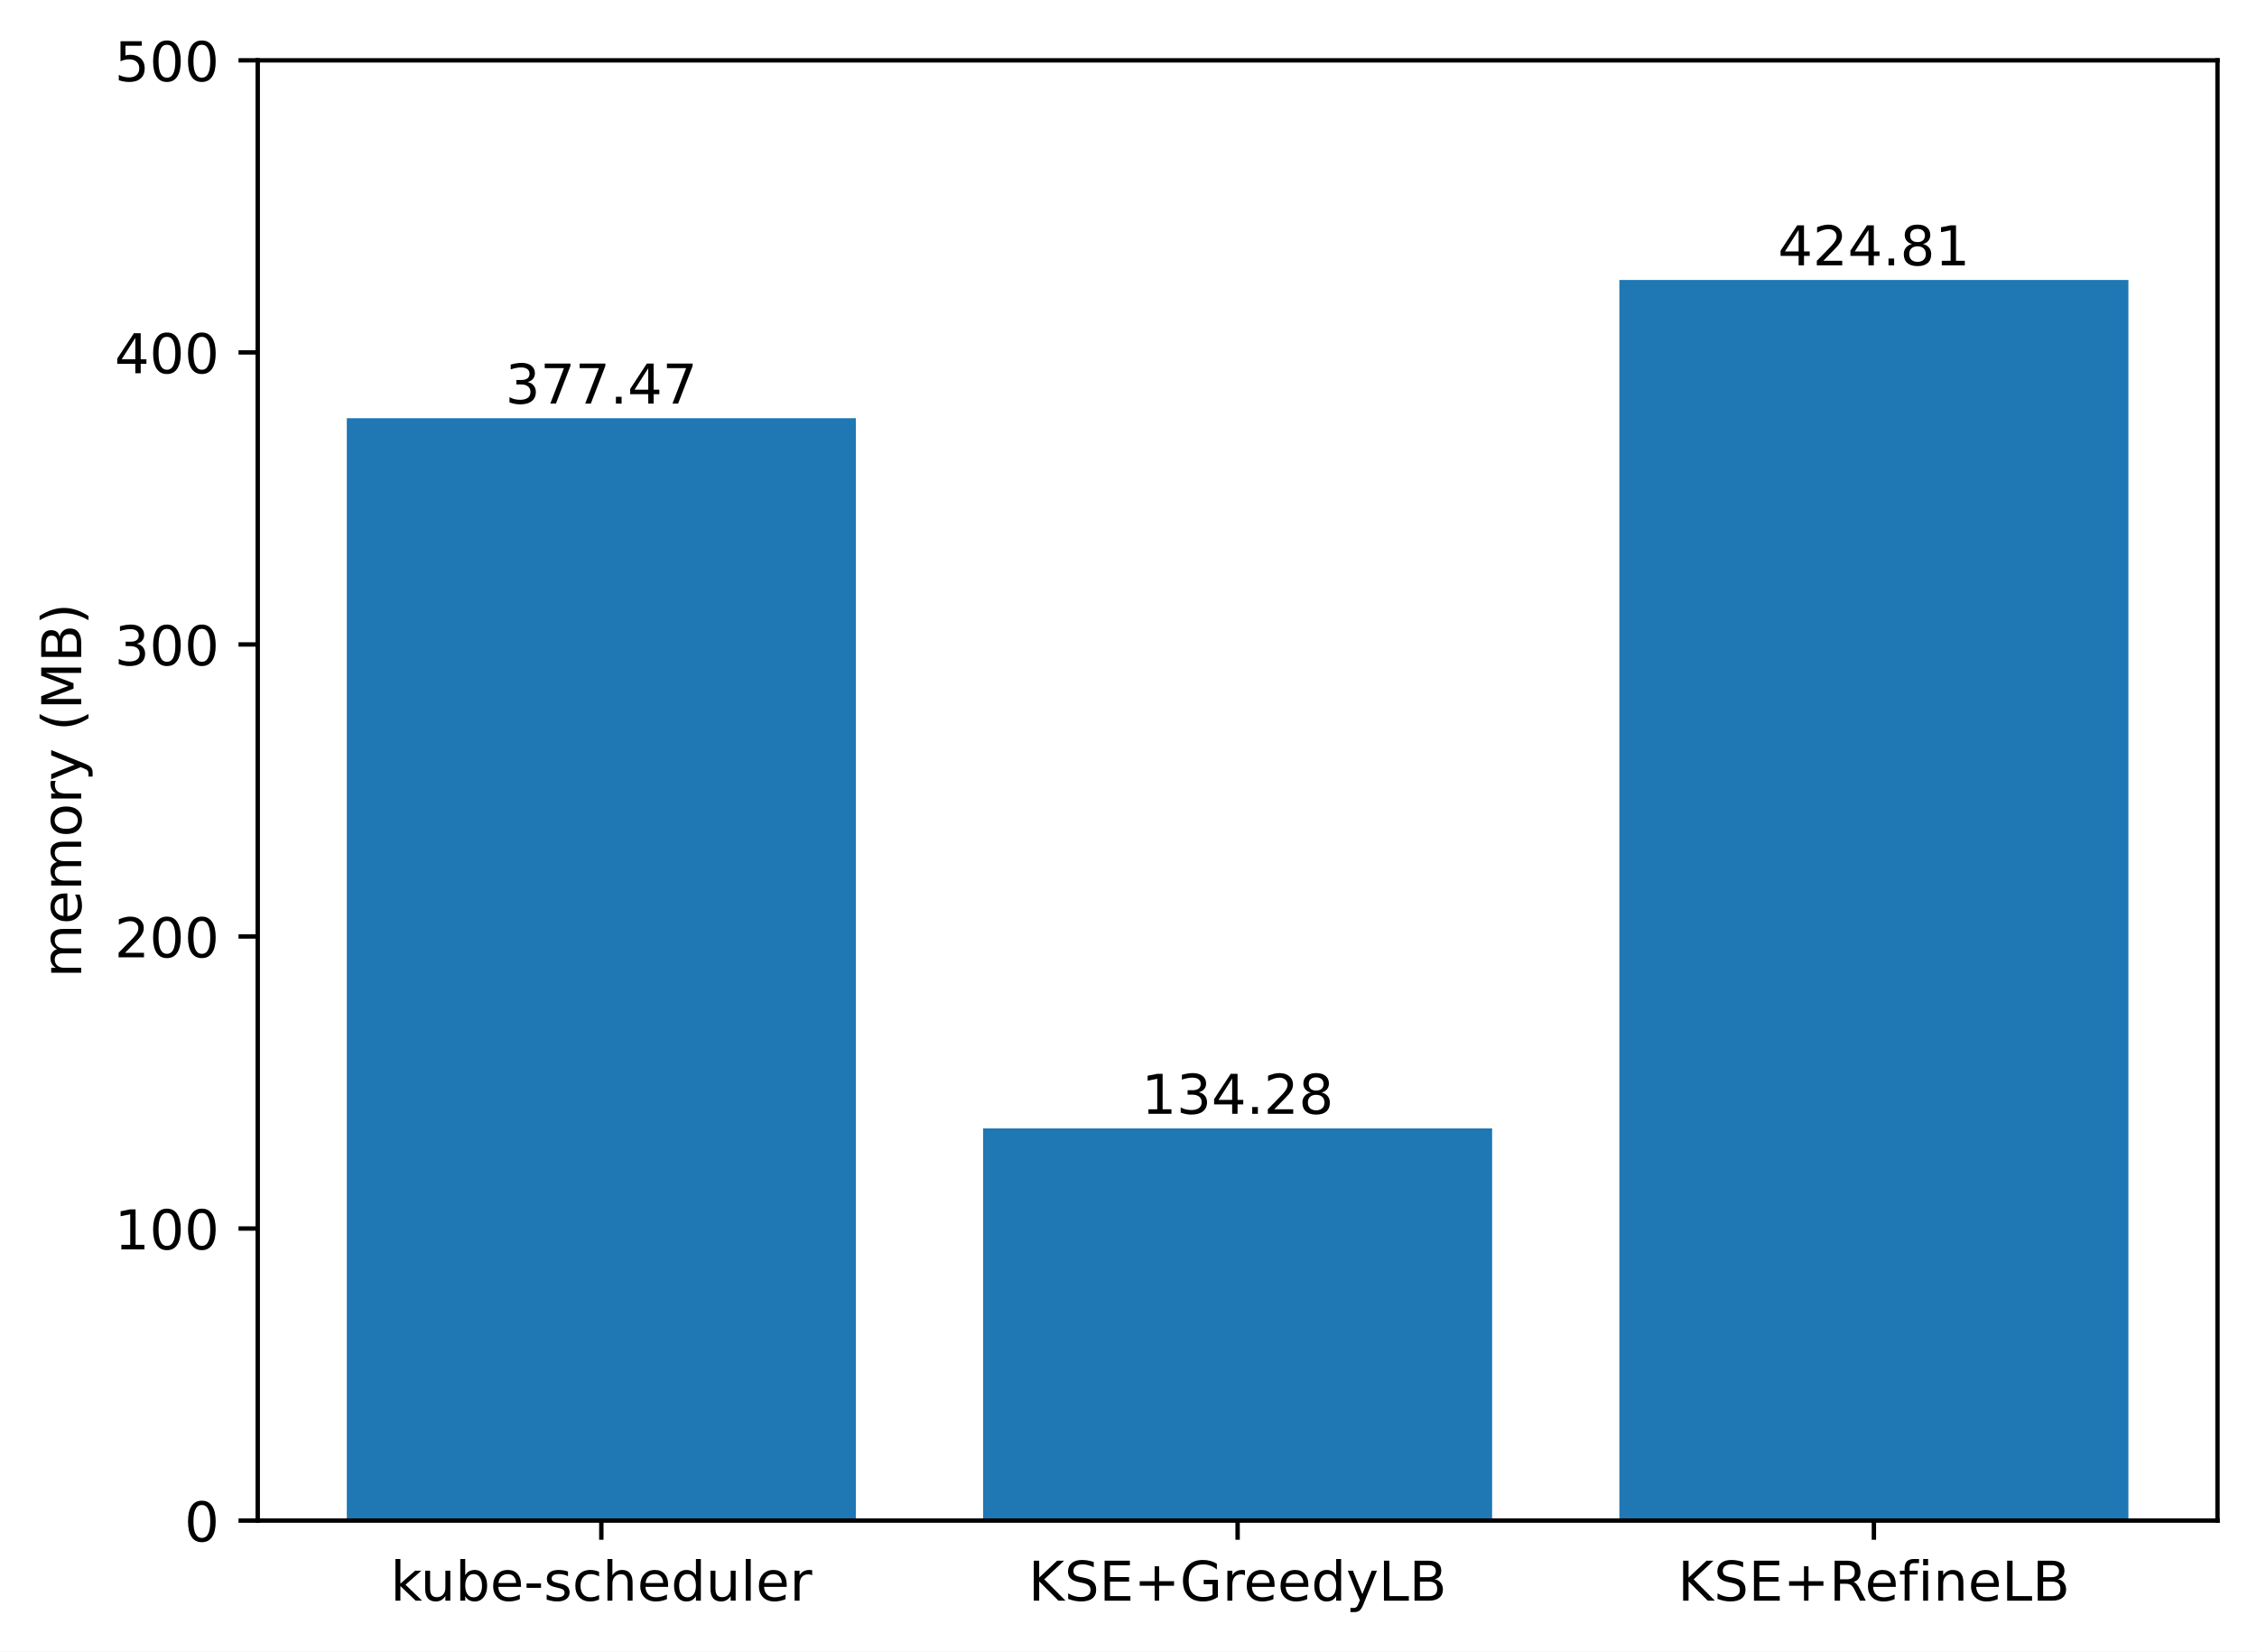
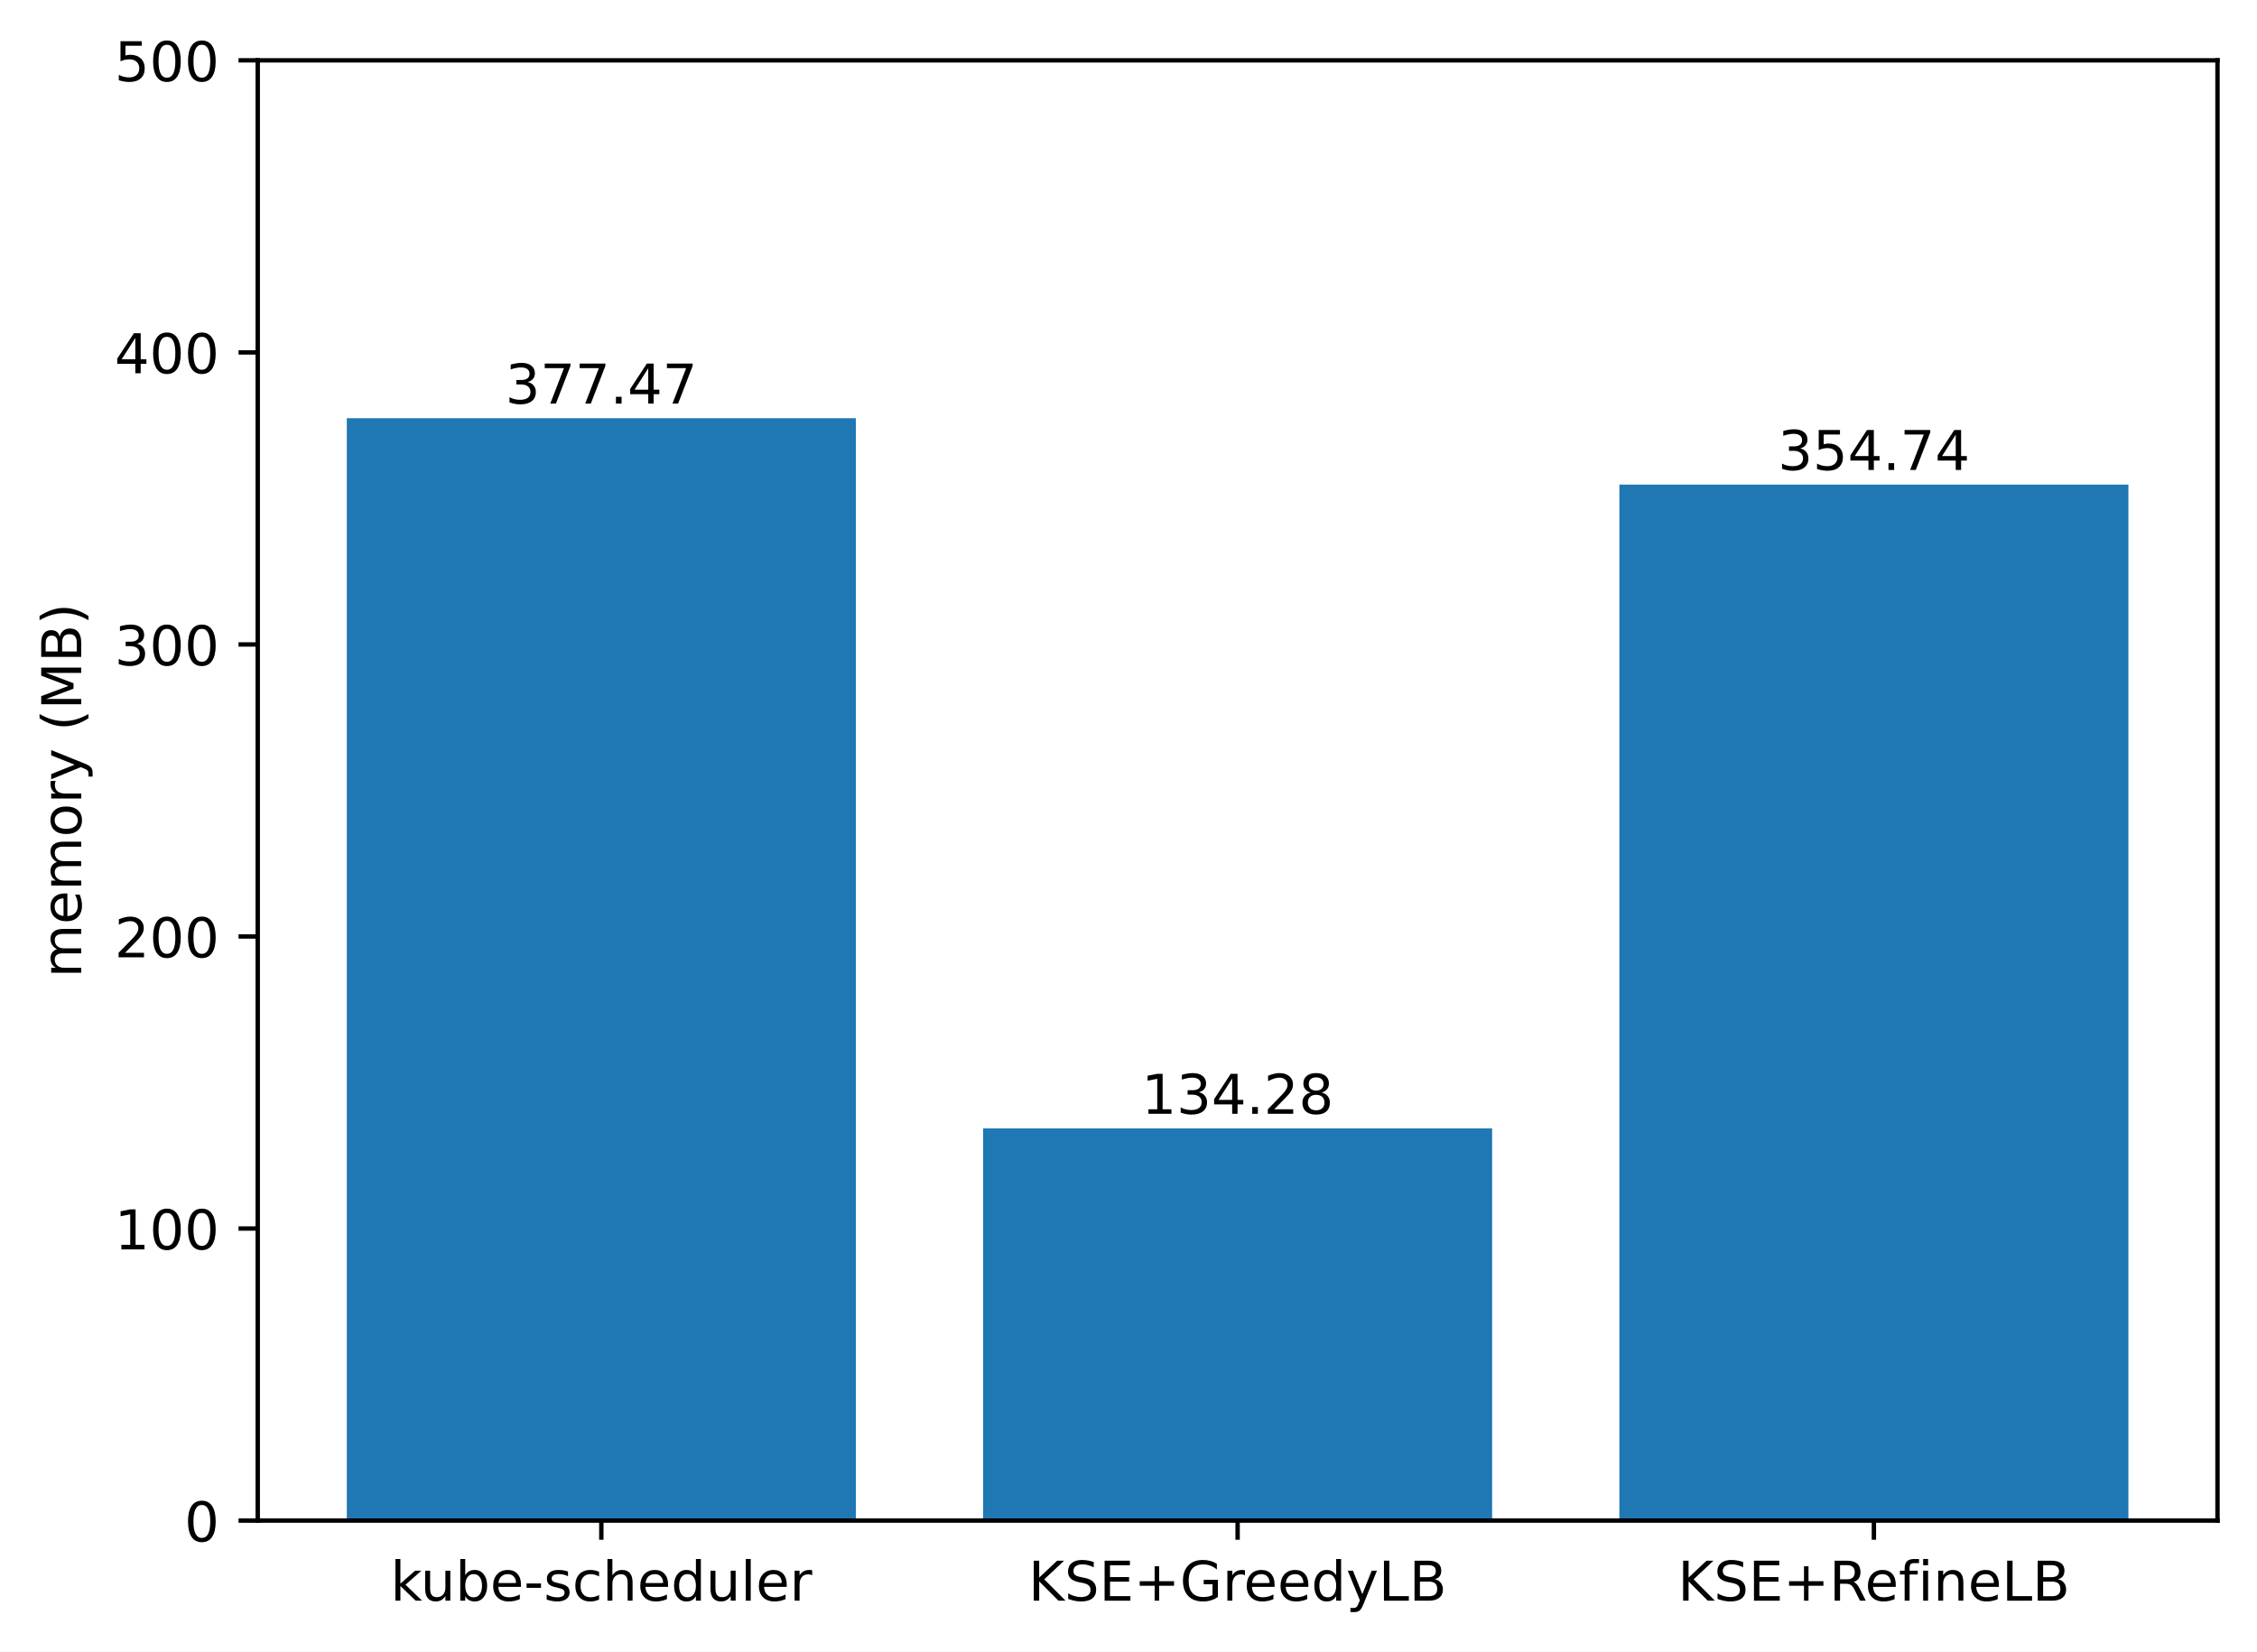
<svg xmlns="http://www.w3.org/2000/svg" xmlns:xlink="http://www.w3.org/1999/xlink" width="411.286pt" height="300.989pt" viewBox="0 0 411.286 300.989" version="1.1">
  <defs>
    <style type="text/css">*{stroke-linejoin: round; stroke-linecap: butt}</style>
  </defs>
  <g id="figure_1">
    <g id="patch_1">
      <path d="M 0 300.989  L 411.286 300.989  L 411.286 0  L 0 0  z " style="fill: #ffffff" />
    </g>
    <g id="axes_1">
      <g id="patch_2">
        <path d="M 46.966 277.111  L 404.086 277.111  L 404.086 10.999  L 46.966 10.999  z " style="fill: #ffffff" />
      </g>
      <g id="patch_3">
-         <path d="M 63.198 277.111  L 155.957 277.111  L 155.957 76.213  L 63.198 76.213  z " clip-path="url(#p5c30c6a512)" style="fill: #1f77b4" />
+         <path d="M 63.198 277.111  L 155.957 277.111  L 155.957 76.213  L 63.198 76.213  z " clip-path="url(#p103ee4d476)" style="fill: #1f77b4" />
      </g>
      <g id="patch_4">
-         <path d="M 179.146 277.111  L 271.905 277.111  L 271.905 205.644  L 179.146 205.644  z " clip-path="url(#p5c30c6a512)" style="fill: #1f77b4" />
+         <path d="M 179.146 277.111  L 271.905 277.111  L 271.905 205.644  L 179.146 205.644  z " clip-path="url(#p103ee4d476)" style="fill: #1f77b4" />
      </g>
      <g id="patch_5">
-         <path d="M 295.094 277.111  L 387.853 277.111  L 387.853 51.017  L 295.094 51.017  z " clip-path="url(#p5c30c6a512)" style="fill: #1f77b4" />
+         <path d="M 295.094 277.111  L 387.853 277.111  L 387.853 88.31  L 295.094 88.31  z " clip-path="url(#p103ee4d476)" style="fill: #1f77b4" />
      </g>
      <g id="matplotlib.axis_1">
        <g id="xtick_1">
          <g id="line2d_1">
            <defs>
-               <path id="m9d1871564c" d="M 0 0  L 0 3.5  " style="stroke: #000000; stroke-width: 0.8" />
+               <path id="mf3bd2e485f" d="M 0 0  L 0 3.5  " style="stroke: #000000; stroke-width: 0.8" />
            </defs>
            <g>
-               <use xlink:href="#m9d1871564c" x="109.578" y="277.111" style="stroke: #000000; stroke-width: 0.8" />
+               <use xlink:href="#mf3bd2e485f" x="109.578" y="277.111" style="stroke: #000000; stroke-width: 0.8" />
            </g>
          </g>
          <g id="text_1">
            <g transform="translate(71.15179 291.7097)scale(0.1 -0.1)">
              <defs>
                <path id="DejaVuSans-6b" d="M 581 4863  L 1159 4863  L 1159 1991  L 2875 3500  L 3609 3500  L 1753 1863  L 3688 0  L 2938 0  L 1159 1709  L 1159 0  L 581 0  L 581 4863  z " transform="scale(0.015625)" />
                <path id="DejaVuSans-75" d="M 544 1381  L 544 3500  L 1119 3500  L 1119 1403  Q 1119 906 1312 657  Q 1506 409 1894 409  Q 2359 409 2629 706  Q 2900 1003 2900 1516  L 2900 3500  L 3475 3500  L 3475 0  L 2900 0  L 2900 538  Q 2691 219 2414 64  Q 2138 -91 1772 -91  Q 1169 -91 856 284  Q 544 659 544 1381  z M 1991 3584  L 1991 3584  z " transform="scale(0.015625)" />
                <path id="DejaVuSans-62" d="M 3116 1747  Q 3116 2381 2855 2742  Q 2594 3103 2138 3103  Q 1681 3103 1420 2742  Q 1159 2381 1159 1747  Q 1159 1113 1420 752  Q 1681 391 2138 391  Q 2594 391 2855 752  Q 3116 1113 3116 1747  z M 1159 2969  Q 1341 3281 1617 3432  Q 1894 3584 2278 3584  Q 2916 3584 3314 3078  Q 3713 2572 3713 1747  Q 3713 922 3314 415  Q 2916 -91 2278 -91  Q 1894 -91 1617 61  Q 1341 213 1159 525  L 1159 0  L 581 0  L 581 4863  L 1159 4863  L 1159 2969  z " transform="scale(0.015625)" />
                <path id="DejaVuSans-65" d="M 3597 1894  L 3597 1613  L 953 1613  Q 991 1019 1311 708  Q 1631 397 2203 397  Q 2534 397 2845 478  Q 3156 559 3463 722  L 3463 178  Q 3153 47 2828 -22  Q 2503 -91 2169 -91  Q 1331 -91 842 396  Q 353 884 353 1716  Q 353 2575 817 3079  Q 1281 3584 2069 3584  Q 2775 3584 3186 3129  Q 3597 2675 3597 1894  z M 3022 2063  Q 3016 2534 2758 2815  Q 2500 3097 2075 3097  Q 1594 3097 1305 2825  Q 1016 2553 972 2059  L 3022 2063  z " transform="scale(0.015625)" />
                <path id="DejaVuSans-2d" d="M 313 2009  L 1997 2009  L 1997 1497  L 313 1497  L 313 2009  z " transform="scale(0.015625)" />
                <path id="DejaVuSans-73" d="M 2834 3397  L 2834 2853  Q 2591 2978 2328 3040  Q 2066 3103 1784 3103  Q 1356 3103 1142 2972  Q 928 2841 928 2578  Q 928 2378 1081 2264  Q 1234 2150 1697 2047  L 1894 2003  Q 2506 1872 2764 1633  Q 3022 1394 3022 966  Q 3022 478 2636 193  Q 2250 -91 1575 -91  Q 1294 -91 989 -36  Q 684 19 347 128  L 347 722  Q 666 556 975 473  Q 1284 391 1588 391  Q 1994 391 2212 530  Q 2431 669 2431 922  Q 2431 1156 2273 1281  Q 2116 1406 1581 1522  L 1381 1569  Q 847 1681 609 1914  Q 372 2147 372 2553  Q 372 3047 722 3315  Q 1072 3584 1716 3584  Q 2034 3584 2315 3537  Q 2597 3491 2834 3397  z " transform="scale(0.015625)" />
                <path id="DejaVuSans-63" d="M 3122 3366  L 3122 2828  Q 2878 2963 2633 3030  Q 2388 3097 2138 3097  Q 1578 3097 1268 2742  Q 959 2388 959 1747  Q 959 1106 1268 751  Q 1578 397 2138 397  Q 2388 397 2633 464  Q 2878 531 3122 666  L 3122 134  Q 2881 22 2623 -34  Q 2366 -91 2075 -91  Q 1284 -91 818 406  Q 353 903 353 1747  Q 353 2603 823 3093  Q 1294 3584 2113 3584  Q 2378 3584 2631 3529  Q 2884 3475 3122 3366  z " transform="scale(0.015625)" />
                <path id="DejaVuSans-68" d="M 3513 2113  L 3513 0  L 2938 0  L 2938 2094  Q 2938 2591 2744 2837  Q 2550 3084 2163 3084  Q 1697 3084 1428 2787  Q 1159 2491 1159 1978  L 1159 0  L 581 0  L 581 4863  L 1159 4863  L 1159 2956  Q 1366 3272 1645 3428  Q 1925 3584 2291 3584  Q 2894 3584 3203 3211  Q 3513 2838 3513 2113  z " transform="scale(0.015625)" />
                <path id="DejaVuSans-64" d="M 2906 2969  L 2906 4863  L 3481 4863  L 3481 0  L 2906 0  L 2906 525  Q 2725 213 2448 61  Q 2172 -91 1784 -91  Q 1150 -91 751 415  Q 353 922 353 1747  Q 353 2572 751 3078  Q 1150 3584 1784 3584  Q 2172 3584 2448 3432  Q 2725 3281 2906 2969  z M 947 1747  Q 947 1113 1208 752  Q 1469 391 1925 391  Q 2381 391 2643 752  Q 2906 1113 2906 1747  Q 2906 2381 2643 2742  Q 2381 3103 1925 3103  Q 1469 3103 1208 2742  Q 947 2381 947 1747  z " transform="scale(0.015625)" />
                <path id="DejaVuSans-6c" d="M 603 4863  L 1178 4863  L 1178 0  L 603 0  L 603 4863  z " transform="scale(0.015625)" />
                <path id="DejaVuSans-72" d="M 2631 2963  Q 2534 3019 2420 3045  Q 2306 3072 2169 3072  Q 1681 3072 1420 2755  Q 1159 2438 1159 1844  L 1159 0  L 581 0  L 581 3500  L 1159 3500  L 1159 2956  Q 1341 3275 1631 3429  Q 1922 3584 2338 3584  Q 2397 3584 2469 3576  Q 2541 3569 2628 3553  L 2631 2963  z " transform="scale(0.015625)" />
              </defs>
              <use xlink:href="#DejaVuSans-6b" />
              <use xlink:href="#DejaVuSans-75" x="54.785" />
              <use xlink:href="#DejaVuSans-62" x="118.164" />
              <use xlink:href="#DejaVuSans-65" x="181.641" />
              <use xlink:href="#DejaVuSans-2d" x="243.164" />
              <use xlink:href="#DejaVuSans-73" x="279.248" />
              <use xlink:href="#DejaVuSans-63" x="331.348" />
              <use xlink:href="#DejaVuSans-68" x="386.328" />
              <use xlink:href="#DejaVuSans-65" x="449.707" />
              <use xlink:href="#DejaVuSans-64" x="511.23" />
              <use xlink:href="#DejaVuSans-75" x="574.707" />
              <use xlink:href="#DejaVuSans-6c" x="638.086" />
              <use xlink:href="#DejaVuSans-65" x="665.869" />
              <use xlink:href="#DejaVuSans-72" x="727.393" />
            </g>
          </g>
        </g>
        <g id="xtick_2">
          <g id="line2d_2">
            <g>
-               <use xlink:href="#m9d1871564c" x="225.526" y="277.111" style="stroke: #000000; stroke-width: 0.8" />
+               <use xlink:href="#mf3bd2e485f" x="225.526" y="277.111" style="stroke: #000000; stroke-width: 0.8" />
            </g>
          </g>
          <g id="text_2">
            <g transform="translate(187.403 291.7097)scale(0.1 -0.1)">
              <defs>
                <path id="DejaVuSans-4b" d="M 628 4666  L 1259 4666  L 1259 2694  L 3353 4666  L 4166 4666  L 1850 2491  L 4331 0  L 3500 0  L 1259 2247  L 1259 0  L 628 0  L 628 4666  z " transform="scale(0.015625)" />
                <path id="DejaVuSans-53" d="M 3425 4513  L 3425 3897  Q 3066 4069 2747 4153  Q 2428 4238 2131 4238  Q 1616 4238 1336 4038  Q 1056 3838 1056 3469  Q 1056 3159 1242 3001  Q 1428 2844 1947 2747  L 2328 2669  Q 3034 2534 3370 2195  Q 3706 1856 3706 1288  Q 3706 609 3251 259  Q 2797 -91 1919 -91  Q 1588 -91 1214 -16  Q 841 59 441 206  L 441 856  Q 825 641 1194 531  Q 1563 422 1919 422  Q 2459 422 2753 634  Q 3047 847 3047 1241  Q 3047 1584 2836 1778  Q 2625 1972 2144 2069  L 1759 2144  Q 1053 2284 737 2584  Q 422 2884 422 3419  Q 422 4038 858 4394  Q 1294 4750 2059 4750  Q 2388 4750 2728 4690  Q 3069 4631 3425 4513  z " transform="scale(0.015625)" />
                <path id="DejaVuSans-45" d="M 628 4666  L 3578 4666  L 3578 4134  L 1259 4134  L 1259 2753  L 3481 2753  L 3481 2222  L 1259 2222  L 1259 531  L 3634 531  L 3634 0  L 628 0  L 628 4666  z " transform="scale(0.015625)" />
                <path id="DejaVuSans-2b" d="M 2944 4013  L 2944 2272  L 4684 2272  L 4684 1741  L 2944 1741  L 2944 0  L 2419 0  L 2419 1741  L 678 1741  L 678 2272  L 2419 2272  L 2419 4013  L 2944 4013  z " transform="scale(0.015625)" />
                <path id="DejaVuSans-47" d="M 3809 666  L 3809 1919  L 2778 1919  L 2778 2438  L 4434 2438  L 4434 434  Q 4069 175 3628 42  Q 3188 -91 2688 -91  Q 1594 -91 976 548  Q 359 1188 359 2328  Q 359 3472 976 4111  Q 1594 4750 2688 4750  Q 3144 4750 3555 4637  Q 3966 4525 4313 4306  L 4313 3634  Q 3963 3931 3569 4081  Q 3175 4231 2741 4231  Q 1884 4231 1454 3753  Q 1025 3275 1025 2328  Q 1025 1384 1454 906  Q 1884 428 2741 428  Q 3075 428 3337 486  Q 3600 544 3809 666  z " transform="scale(0.015625)" />
                <path id="DejaVuSans-79" d="M 2059 -325  Q 1816 -950 1584 -1140  Q 1353 -1331 966 -1331  L 506 -1331  L 506 -850  L 844 -850  Q 1081 -850 1212 -737  Q 1344 -625 1503 -206  L 1606 56  L 191 3500  L 800 3500  L 1894 763  L 2988 3500  L 3597 3500  L 2059 -325  z " transform="scale(0.015625)" />
                <path id="DejaVuSans-4c" d="M 628 4666  L 1259 4666  L 1259 531  L 3531 531  L 3531 0  L 628 0  L 628 4666  z " transform="scale(0.015625)" />
                <path id="DejaVuSans-42" d="M 1259 2228  L 1259 519  L 2272 519  Q 2781 519 3026 730  Q 3272 941 3272 1375  Q 3272 1813 3026 2020  Q 2781 2228 2272 2228  L 1259 2228  z M 1259 4147  L 1259 2741  L 2194 2741  Q 2656 2741 2882 2914  Q 3109 3088 3109 3444  Q 3109 3797 2882 3972  Q 2656 4147 2194 4147  L 1259 4147  z M 628 4666  L 2241 4666  Q 2963 4666 3353 4366  Q 3744 4066 3744 3513  Q 3744 3084 3544 2831  Q 3344 2578 2956 2516  Q 3422 2416 3680 2098  Q 3938 1781 3938 1306  Q 3938 681 3513 340  Q 3088 0 2303 0  L 628 0  L 628 4666  z " transform="scale(0.015625)" />
              </defs>
              <use xlink:href="#DejaVuSans-4b" />
              <use xlink:href="#DejaVuSans-53" x="65.576" />
              <use xlink:href="#DejaVuSans-45" x="129.053" />
              <use xlink:href="#DejaVuSans-2b" x="192.236" />
              <use xlink:href="#DejaVuSans-47" x="276.025" />
              <use xlink:href="#DejaVuSans-72" x="353.516" />
              <use xlink:href="#DejaVuSans-65" x="392.379" />
              <use xlink:href="#DejaVuSans-65" x="453.902" />
              <use xlink:href="#DejaVuSans-64" x="515.426" />
              <use xlink:href="#DejaVuSans-79" x="578.902" />
              <use xlink:href="#DejaVuSans-4c" x="638.082" />
              <use xlink:href="#DejaVuSans-42" x="693.795" />
            </g>
          </g>
        </g>
        <g id="xtick_3">
          <g id="line2d_3">
            <g>
-               <use xlink:href="#m9d1871564c" x="341.474" y="277.111" style="stroke: #000000; stroke-width: 0.8" />
+               <use xlink:href="#mf3bd2e485f" x="341.474" y="277.111" style="stroke: #000000; stroke-width: 0.8" />
            </g>
          </g>
          <g id="text_3">
            <g transform="translate(305.7346 291.7097)scale(0.1 -0.1)">
              <defs>
                <path id="DejaVuSans-52" d="M 2841 2188  Q 3044 2119 3236 1894  Q 3428 1669 3622 1275  L 4263 0  L 3584 0  L 2988 1197  Q 2756 1666 2539 1819  Q 2322 1972 1947 1972  L 1259 1972  L 1259 0  L 628 0  L 628 4666  L 2053 4666  Q 2853 4666 3247 4331  Q 3641 3997 3641 3322  Q 3641 2881 3436 2590  Q 3231 2300 2841 2188  z M 1259 4147  L 1259 2491  L 2053 2491  Q 2509 2491 2742 2702  Q 2975 2913 2975 3322  Q 2975 3731 2742 3939  Q 2509 4147 2053 4147  L 1259 4147  z " transform="scale(0.015625)" />
                <path id="DejaVuSans-66" d="M 2375 4863  L 2375 4384  L 1825 4384  Q 1516 4384 1395 4259  Q 1275 4134 1275 3809  L 1275 3500  L 2222 3500  L 2222 3053  L 1275 3053  L 1275 0  L 697 0  L 697 3053  L 147 3053  L 147 3500  L 697 3500  L 697 3744  Q 697 4328 969 4595  Q 1241 4863 1831 4863  L 2375 4863  z " transform="scale(0.015625)" />
                <path id="DejaVuSans-69" d="M 603 3500  L 1178 3500  L 1178 0  L 603 0  L 603 3500  z M 603 4863  L 1178 4863  L 1178 4134  L 603 4134  L 603 4863  z " transform="scale(0.015625)" />
                <path id="DejaVuSans-6e" d="M 3513 2113  L 3513 0  L 2938 0  L 2938 2094  Q 2938 2591 2744 2837  Q 2550 3084 2163 3084  Q 1697 3084 1428 2787  Q 1159 2491 1159 1978  L 1159 0  L 581 0  L 581 3500  L 1159 3500  L 1159 2956  Q 1366 3272 1645 3428  Q 1925 3584 2291 3584  Q 2894 3584 3203 3211  Q 3513 2838 3513 2113  z " transform="scale(0.015625)" />
              </defs>
              <use xlink:href="#DejaVuSans-4b" />
              <use xlink:href="#DejaVuSans-53" x="65.576" />
              <use xlink:href="#DejaVuSans-45" x="129.053" />
              <use xlink:href="#DejaVuSans-2b" x="192.236" />
              <use xlink:href="#DejaVuSans-52" x="276.025" />
              <use xlink:href="#DejaVuSans-65" x="341.008" />
              <use xlink:href="#DejaVuSans-66" x="402.531" />
              <use xlink:href="#DejaVuSans-69" x="437.736" />
              <use xlink:href="#DejaVuSans-6e" x="465.52" />
              <use xlink:href="#DejaVuSans-65" x="528.898" />
              <use xlink:href="#DejaVuSans-4c" x="590.422" />
              <use xlink:href="#DejaVuSans-42" x="646.135" />
            </g>
          </g>
        </g>
      </g>
      <g id="matplotlib.axis_2">
        <g id="ytick_1">
          <g id="line2d_4">
            <defs>
-               <path id="m60805f643a" d="M 0 0  L -3.5 0  " style="stroke: #000000; stroke-width: 0.8" />
+               <path id="m86e37b28b5" d="M 0 0  L -3.5 0  " style="stroke: #000000; stroke-width: 0.8" />
            </defs>
            <g>
-               <use xlink:href="#m60805f643a" x="46.966" y="277.111" style="stroke: #000000; stroke-width: 0.8" />
+               <use xlink:href="#m86e37b28b5" x="46.966" y="277.111" style="stroke: #000000; stroke-width: 0.8" />
            </g>
          </g>
          <g id="text_4">
            <g transform="translate(33.60312 280.9104)scale(0.1 -0.1)">
              <defs>
                <path id="DejaVuSans-30" d="M 2034 4250  Q 1547 4250 1301 3770  Q 1056 3291 1056 2328  Q 1056 1369 1301 889  Q 1547 409 2034 409  Q 2525 409 2770 889  Q 3016 1369 3016 2328  Q 3016 3291 2770 3770  Q 2525 4250 2034 4250  z M 2034 4750  Q 2819 4750 3233 4129  Q 3647 3509 3647 2328  Q 3647 1150 3233 529  Q 2819 -91 2034 -91  Q 1250 -91 836 529  Q 422 1150 422 2328  Q 422 3509 836 4129  Q 1250 4750 2034 4750  z " transform="scale(0.015625)" />
              </defs>
              <use xlink:href="#DejaVuSans-30" />
            </g>
          </g>
        </g>
        <g id="ytick_2">
          <g id="line2d_5">
            <g>
-               <use xlink:href="#m60805f643a" x="46.966" y="223.889" style="stroke: #000000; stroke-width: 0.8" />
+               <use xlink:href="#m86e37b28b5" x="46.966" y="223.889" style="stroke: #000000; stroke-width: 0.8" />
            </g>
          </g>
          <g id="text_5">
            <g transform="translate(20.87813 227.688)scale(0.1 -0.1)">
              <defs>
                <path id="DejaVuSans-31" d="M 794 531  L 1825 531  L 1825 4091  L 703 3866  L 703 4441  L 1819 4666  L 2450 4666  L 2450 531  L 3481 531  L 3481 0  L 794 0  L 794 531  z " transform="scale(0.015625)" />
              </defs>
              <use xlink:href="#DejaVuSans-31" />
              <use xlink:href="#DejaVuSans-30" x="63.623" />
              <use xlink:href="#DejaVuSans-30" x="127.246" />
            </g>
          </g>
        </g>
        <g id="ytick_3">
          <g id="line2d_6">
            <g>
-               <use xlink:href="#m60805f643a" x="46.966" y="170.666" style="stroke: #000000; stroke-width: 0.8" />
+               <use xlink:href="#m86e37b28b5" x="46.966" y="170.666" style="stroke: #000000; stroke-width: 0.8" />
            </g>
          </g>
          <g id="text_6">
            <g transform="translate(20.87813 174.4656)scale(0.1 -0.1)">
              <defs>
                <path id="DejaVuSans-32" d="M 1228 531  L 3431 531  L 3431 0  L 469 0  L 469 531  Q 828 903 1448 1529  Q 2069 2156 2228 2338  Q 2531 2678 2651 2914  Q 2772 3150 2772 3378  Q 2772 3750 2511 3984  Q 2250 4219 1831 4219  Q 1534 4219 1204 4116  Q 875 4013 500 3803  L 500 4441  Q 881 4594 1212 4672  Q 1544 4750 1819 4750  Q 2544 4750 2975 4387  Q 3406 4025 3406 3419  Q 3406 3131 3298 2873  Q 3191 2616 2906 2266  Q 2828 2175 2409 1742  Q 1991 1309 1228 531  z " transform="scale(0.015625)" />
              </defs>
              <use xlink:href="#DejaVuSans-32" />
              <use xlink:href="#DejaVuSans-30" x="63.623" />
              <use xlink:href="#DejaVuSans-30" x="127.246" />
            </g>
          </g>
        </g>
        <g id="ytick_4">
          <g id="line2d_7">
            <g>
-               <use xlink:href="#m60805f643a" x="46.966" y="117.444" style="stroke: #000000; stroke-width: 0.8" />
+               <use xlink:href="#m86e37b28b5" x="46.966" y="117.444" style="stroke: #000000; stroke-width: 0.8" />
            </g>
          </g>
          <g id="text_7">
            <g transform="translate(20.87813 121.2432)scale(0.1 -0.1)">
              <defs>
                <path id="DejaVuSans-33" d="M 2597 2516  Q 3050 2419 3304 2112  Q 3559 1806 3559 1356  Q 3559 666 3084 287  Q 2609 -91 1734 -91  Q 1441 -91 1130 -33  Q 819 25 488 141  L 488 750  Q 750 597 1062 519  Q 1375 441 1716 441  Q 2309 441 2620 675  Q 2931 909 2931 1356  Q 2931 1769 2642 2001  Q 2353 2234 1838 2234  L 1294 2234  L 1294 2753  L 1863 2753  Q 2328 2753 2575 2939  Q 2822 3125 2822 3475  Q 2822 3834 2567 4026  Q 2313 4219 1838 4219  Q 1578 4219 1281 4162  Q 984 4106 628 3988  L 628 4550  Q 988 4650 1302 4700  Q 1616 4750 1894 4750  Q 2613 4750 3031 4423  Q 3450 4097 3450 3541  Q 3450 3153 3228 2886  Q 3006 2619 2597 2516  z " transform="scale(0.015625)" />
              </defs>
              <use xlink:href="#DejaVuSans-33" />
              <use xlink:href="#DejaVuSans-30" x="63.623" />
              <use xlink:href="#DejaVuSans-30" x="127.246" />
            </g>
          </g>
        </g>
        <g id="ytick_5">
          <g id="line2d_8">
            <g>
-               <use xlink:href="#m60805f643a" x="46.966" y="64.222" style="stroke: #000000; stroke-width: 0.8" />
+               <use xlink:href="#m86e37b28b5" x="46.966" y="64.222" style="stroke: #000000; stroke-width: 0.8" />
            </g>
          </g>
          <g id="text_8">
            <g transform="translate(20.87813 68.02084)scale(0.1 -0.1)">
              <defs>
                <path id="DejaVuSans-34" d="M 2419 4116  L 825 1625  L 2419 1625  L 2419 4116  z M 2253 4666  L 3047 4666  L 3047 1625  L 3713 1625  L 3713 1100  L 3047 1100  L 3047 0  L 2419 0  L 2419 1100  L 313 1100  L 313 1709  L 2253 4666  z " transform="scale(0.015625)" />
              </defs>
              <use xlink:href="#DejaVuSans-34" />
              <use xlink:href="#DejaVuSans-30" x="63.623" />
              <use xlink:href="#DejaVuSans-30" x="127.246" />
            </g>
          </g>
        </g>
        <g id="ytick_6">
          <g id="line2d_9">
            <g>
-               <use xlink:href="#m60805f643a" x="46.966" y="10.999" style="stroke: #000000; stroke-width: 0.8" />
+               <use xlink:href="#m86e37b28b5" x="46.966" y="10.999" style="stroke: #000000; stroke-width: 0.8" />
            </g>
          </g>
          <g id="text_9">
            <g transform="translate(20.87813 14.79844)scale(0.1 -0.1)">
              <defs>
                <path id="DejaVuSans-35" d="M 691 4666  L 3169 4666  L 3169 4134  L 1269 4134  L 1269 2991  Q 1406 3038 1543 3061  Q 1681 3084 1819 3084  Q 2600 3084 3056 2656  Q 3513 2228 3513 1497  Q 3513 744 3044 326  Q 2575 -91 1722 -91  Q 1428 -91 1123 -41  Q 819 9 494 109  L 494 744  Q 775 591 1075 516  Q 1375 441 1709 441  Q 2250 441 2565 725  Q 2881 1009 2881 1497  Q 2881 1984 2565 2268  Q 2250 2553 1709 2553  Q 1456 2553 1204 2497  Q 953 2441 691 2322  L 691 4666  z " transform="scale(0.015625)" />
              </defs>
              <use xlink:href="#DejaVuSans-35" />
              <use xlink:href="#DejaVuSans-30" x="63.623" />
              <use xlink:href="#DejaVuSans-30" x="127.246" />
            </g>
          </g>
        </g>
        <g id="text_10">
          <g transform="translate(14.79844 178.1818)rotate(-90)scale(0.1 -0.1)">
            <defs>
              <path id="DejaVuSans-6d" d="M 3328 2828  Q 3544 3216 3844 3400  Q 4144 3584 4550 3584  Q 5097 3584 5394 3201  Q 5691 2819 5691 2113  L 5691 0  L 5113 0  L 5113 2094  Q 5113 2597 4934 2840  Q 4756 3084 4391 3084  Q 3944 3084 3684 2787  Q 3425 2491 3425 1978  L 3425 0  L 2847 0  L 2847 2094  Q 2847 2600 2669 2842  Q 2491 3084 2119 3084  Q 1678 3084 1418 2786  Q 1159 2488 1159 1978  L 1159 0  L 581 0  L 581 3500  L 1159 3500  L 1159 2956  Q 1356 3278 1631 3431  Q 1906 3584 2284 3584  Q 2666 3584 2933 3390  Q 3200 3197 3328 2828  z " transform="scale(0.015625)" />
              <path id="DejaVuSans-6f" d="M 1959 3097  Q 1497 3097 1228 2736  Q 959 2375 959 1747  Q 959 1119 1226 758  Q 1494 397 1959 397  Q 2419 397 2687 759  Q 2956 1122 2956 1747  Q 2956 2369 2687 2733  Q 2419 3097 1959 3097  z M 1959 3584  Q 2709 3584 3137 3096  Q 3566 2609 3566 1747  Q 3566 888 3137 398  Q 2709 -91 1959 -91  Q 1206 -91 779 398  Q 353 888 353 1747  Q 353 2609 779 3096  Q 1206 3584 1959 3584  z " transform="scale(0.015625)" />
              <path id="DejaVuSans-20" transform="scale(0.015625)" />
              <path id="DejaVuSans-28" d="M 1984 4856  Q 1566 4138 1362 3434  Q 1159 2731 1159 2009  Q 1159 1288 1364 580  Q 1569 -128 1984 -844  L 1484 -844  Q 1016 -109 783 600  Q 550 1309 550 2009  Q 550 2706 781 3412  Q 1013 4119 1484 4856  L 1984 4856  z " transform="scale(0.015625)" />
              <path id="DejaVuSans-4d" d="M 628 4666  L 1569 4666  L 2759 1491  L 3956 4666  L 4897 4666  L 4897 0  L 4281 0  L 4281 4097  L 3078 897  L 2444 897  L 1241 4097  L 1241 0  L 628 0  L 628 4666  z " transform="scale(0.015625)" />
              <path id="DejaVuSans-29" d="M 513 4856  L 1013 4856  Q 1481 4119 1714 3412  Q 1947 2706 1947 2009  Q 1947 1309 1714 600  Q 1481 -109 1013 -844  L 513 -844  Q 928 -128 1133 580  Q 1338 1288 1338 2009  Q 1338 2731 1133 3434  Q 928 4138 513 4856  z " transform="scale(0.015625)" />
            </defs>
            <use xlink:href="#DejaVuSans-6d" />
            <use xlink:href="#DejaVuSans-65" x="97.412" />
            <use xlink:href="#DejaVuSans-6d" x="158.936" />
            <use xlink:href="#DejaVuSans-6f" x="256.348" />
            <use xlink:href="#DejaVuSans-72" x="317.529" />
            <use xlink:href="#DejaVuSans-79" x="358.643" />
            <use xlink:href="#DejaVuSans-20" x="417.822" />
            <use xlink:href="#DejaVuSans-28" x="449.609" />
            <use xlink:href="#DejaVuSans-4d" x="488.623" />
            <use xlink:href="#DejaVuSans-42" x="574.902" />
            <use xlink:href="#DejaVuSans-29" x="643.506" />
          </g>
        </g>
      </g>
      <g id="patch_6">
        <path d="M 46.966 277.111  L 46.966 10.999  " style="fill: none; stroke: #000000; stroke-width: 0.8; stroke-linejoin: miter; stroke-linecap: square" />
      </g>
      <g id="patch_7">
        <path d="M 404.086 277.111  L 404.086 10.999  " style="fill: none; stroke: #000000; stroke-width: 0.8; stroke-linejoin: miter; stroke-linecap: square" />
      </g>
      <g id="patch_8">
        <path d="M 46.966 277.111  L 404.086 277.111  " style="fill: none; stroke: #000000; stroke-width: 0.8; stroke-linejoin: miter; stroke-linecap: square" />
      </g>
      <g id="patch_9">
        <path d="M 46.966 10.999  L 404.086 10.999  " style="fill: none; stroke: #000000; stroke-width: 0.8; stroke-linejoin: miter; stroke-linecap: square" />
      </g>
      <g id="text_11">
        <g transform="translate(92.08226 73.55151)scale(0.1 -0.1)">
          <defs>
            <path id="DejaVuSans-37" d="M 525 4666  L 3525 4666  L 3525 4397  L 1831 0  L 1172 0  L 2766 4134  L 525 4134  L 525 4666  z " transform="scale(0.015625)" />
            <path id="DejaVuSans-2e" d="M 684 794  L 1344 794  L 1344 0  L 684 0  L 684 794  z " transform="scale(0.015625)" />
          </defs>
          <use xlink:href="#DejaVuSans-33" />
          <use xlink:href="#DejaVuSans-37" x="63.623" />
          <use xlink:href="#DejaVuSans-37" x="127.246" />
          <use xlink:href="#DejaVuSans-2e" x="190.869" />
          <use xlink:href="#DejaVuSans-34" x="222.656" />
          <use xlink:href="#DejaVuSans-37" x="286.279" />
        </g>
      </g>
      <g id="text_12">
        <g transform="translate(208.0303 202.9831)scale(0.1 -0.1)">
          <defs>
            <path id="DejaVuSans-38" d="M 2034 2216  Q 1584 2216 1326 1975  Q 1069 1734 1069 1313  Q 1069 891 1326 650  Q 1584 409 2034 409  Q 2484 409 2743 651  Q 3003 894 3003 1313  Q 3003 1734 2745 1975  Q 2488 2216 2034 2216  z M 1403 2484  Q 997 2584 770 2862  Q 544 3141 544 3541  Q 544 4100 942 4425  Q 1341 4750 2034 4750  Q 2731 4750 3128 4425  Q 3525 4100 3525 3541  Q 3525 3141 3298 2862  Q 3072 2584 2669 2484  Q 3125 2378 3379 2068  Q 3634 1759 3634 1313  Q 3634 634 3220 271  Q 2806 -91 2034 -91  Q 1263 -91 848 271  Q 434 634 434 1313  Q 434 1759 690 2068  Q 947 2378 1403 2484  z M 1172 3481  Q 1172 3119 1398 2916  Q 1625 2713 2034 2713  Q 2441 2713 2670 2916  Q 2900 3119 2900 3481  Q 2900 3844 2670 4047  Q 2441 4250 2034 4250  Q 1625 4250 1398 4047  Q 1172 3844 1172 3481  z " transform="scale(0.015625)" />
          </defs>
          <use xlink:href="#DejaVuSans-31" />
          <use xlink:href="#DejaVuSans-33" x="63.623" />
          <use xlink:href="#DejaVuSans-34" x="127.246" />
          <use xlink:href="#DejaVuSans-2e" x="190.869" />
          <use xlink:href="#DejaVuSans-32" x="222.656" />
          <use xlink:href="#DejaVuSans-38" x="286.279" />
        </g>
      </g>
      <g id="text_13">
-         <g transform="translate(323.9784 48.35602)scale(0.1 -0.1)">
-           <use xlink:href="#DejaVuSans-34" />
-           <use xlink:href="#DejaVuSans-32" x="63.623" />
+         <g transform="translate(323.9784 85.64896)scale(0.1 -0.1)">
+           <use xlink:href="#DejaVuSans-33" />
+           <use xlink:href="#DejaVuSans-35" x="63.623" />
          <use xlink:href="#DejaVuSans-34" x="127.246" />
          <use xlink:href="#DejaVuSans-2e" x="190.869" />
-           <use xlink:href="#DejaVuSans-38" x="222.656" />
-           <use xlink:href="#DejaVuSans-31" x="286.279" />
+           <use xlink:href="#DejaVuSans-37" x="222.656" />
+           <use xlink:href="#DejaVuSans-34" x="286.279" />
        </g>
      </g>
    </g>
  </g>
  <defs>
-     <clipPath id="p5c30c6a512">
+     <clipPath id="p103ee4d476">
      <rect x="46.966" y="10.999" width="357.12" height="266.112" />
    </clipPath>
  </defs>
</svg>
